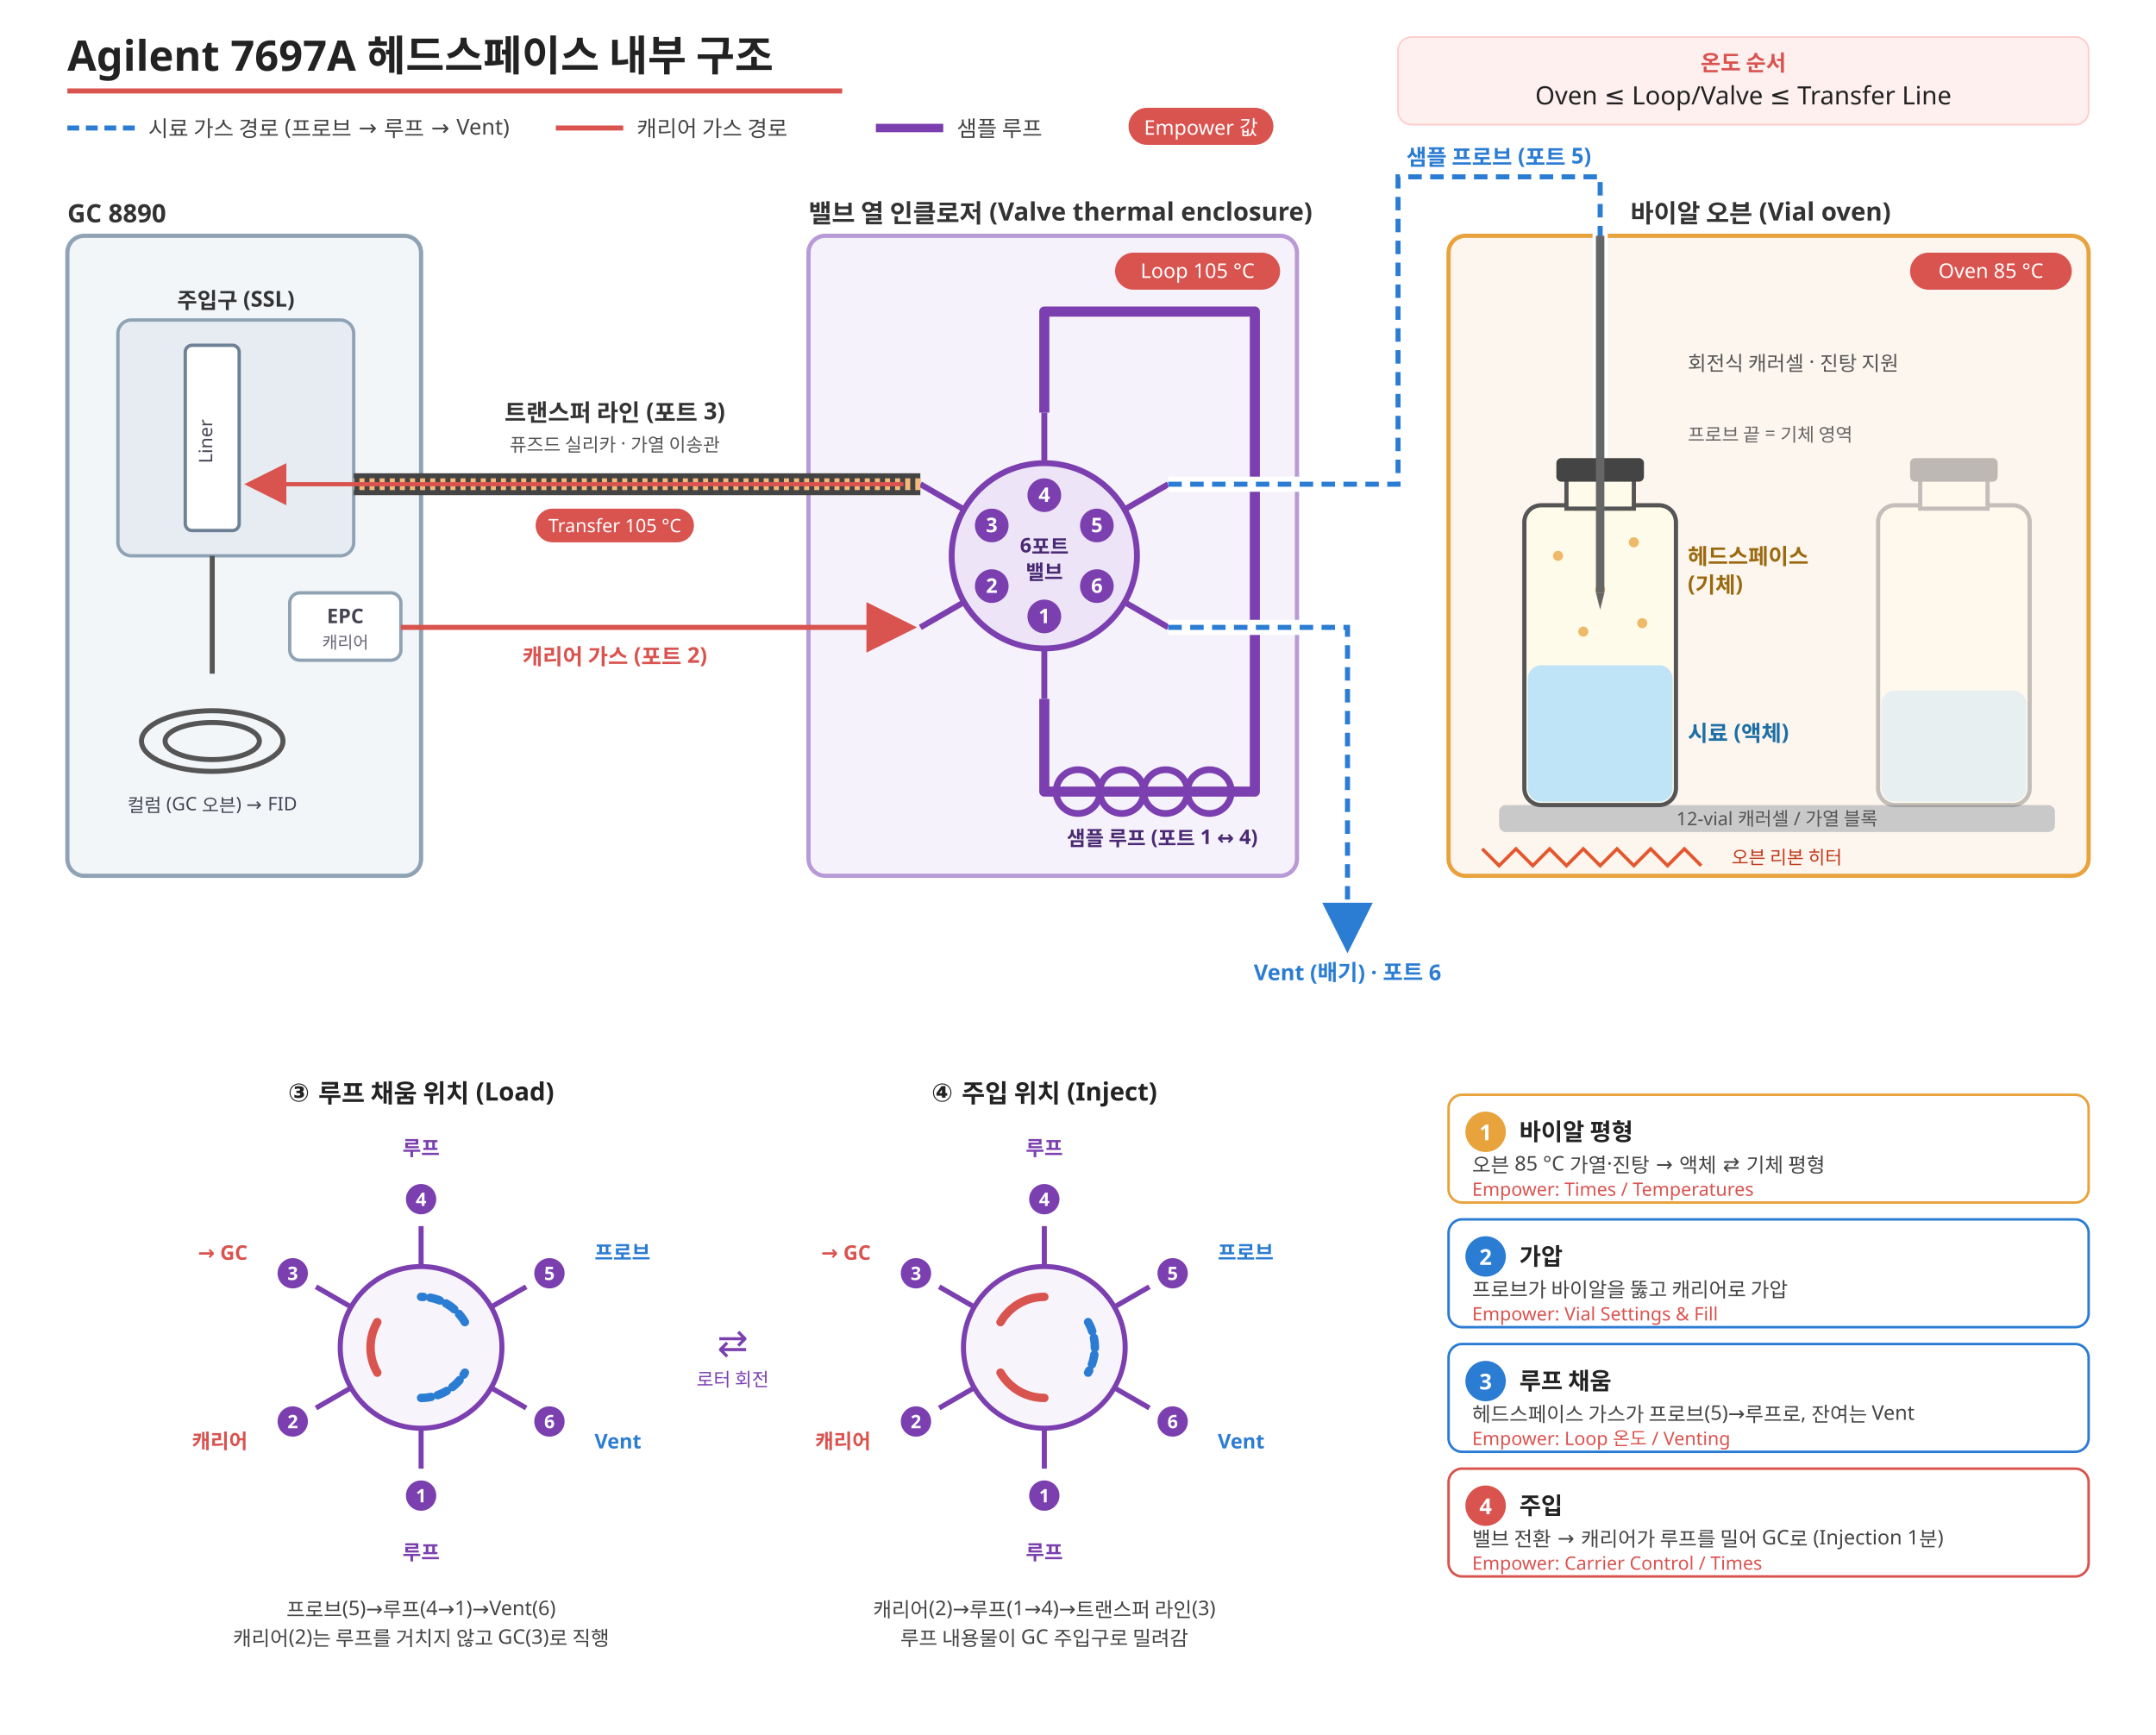
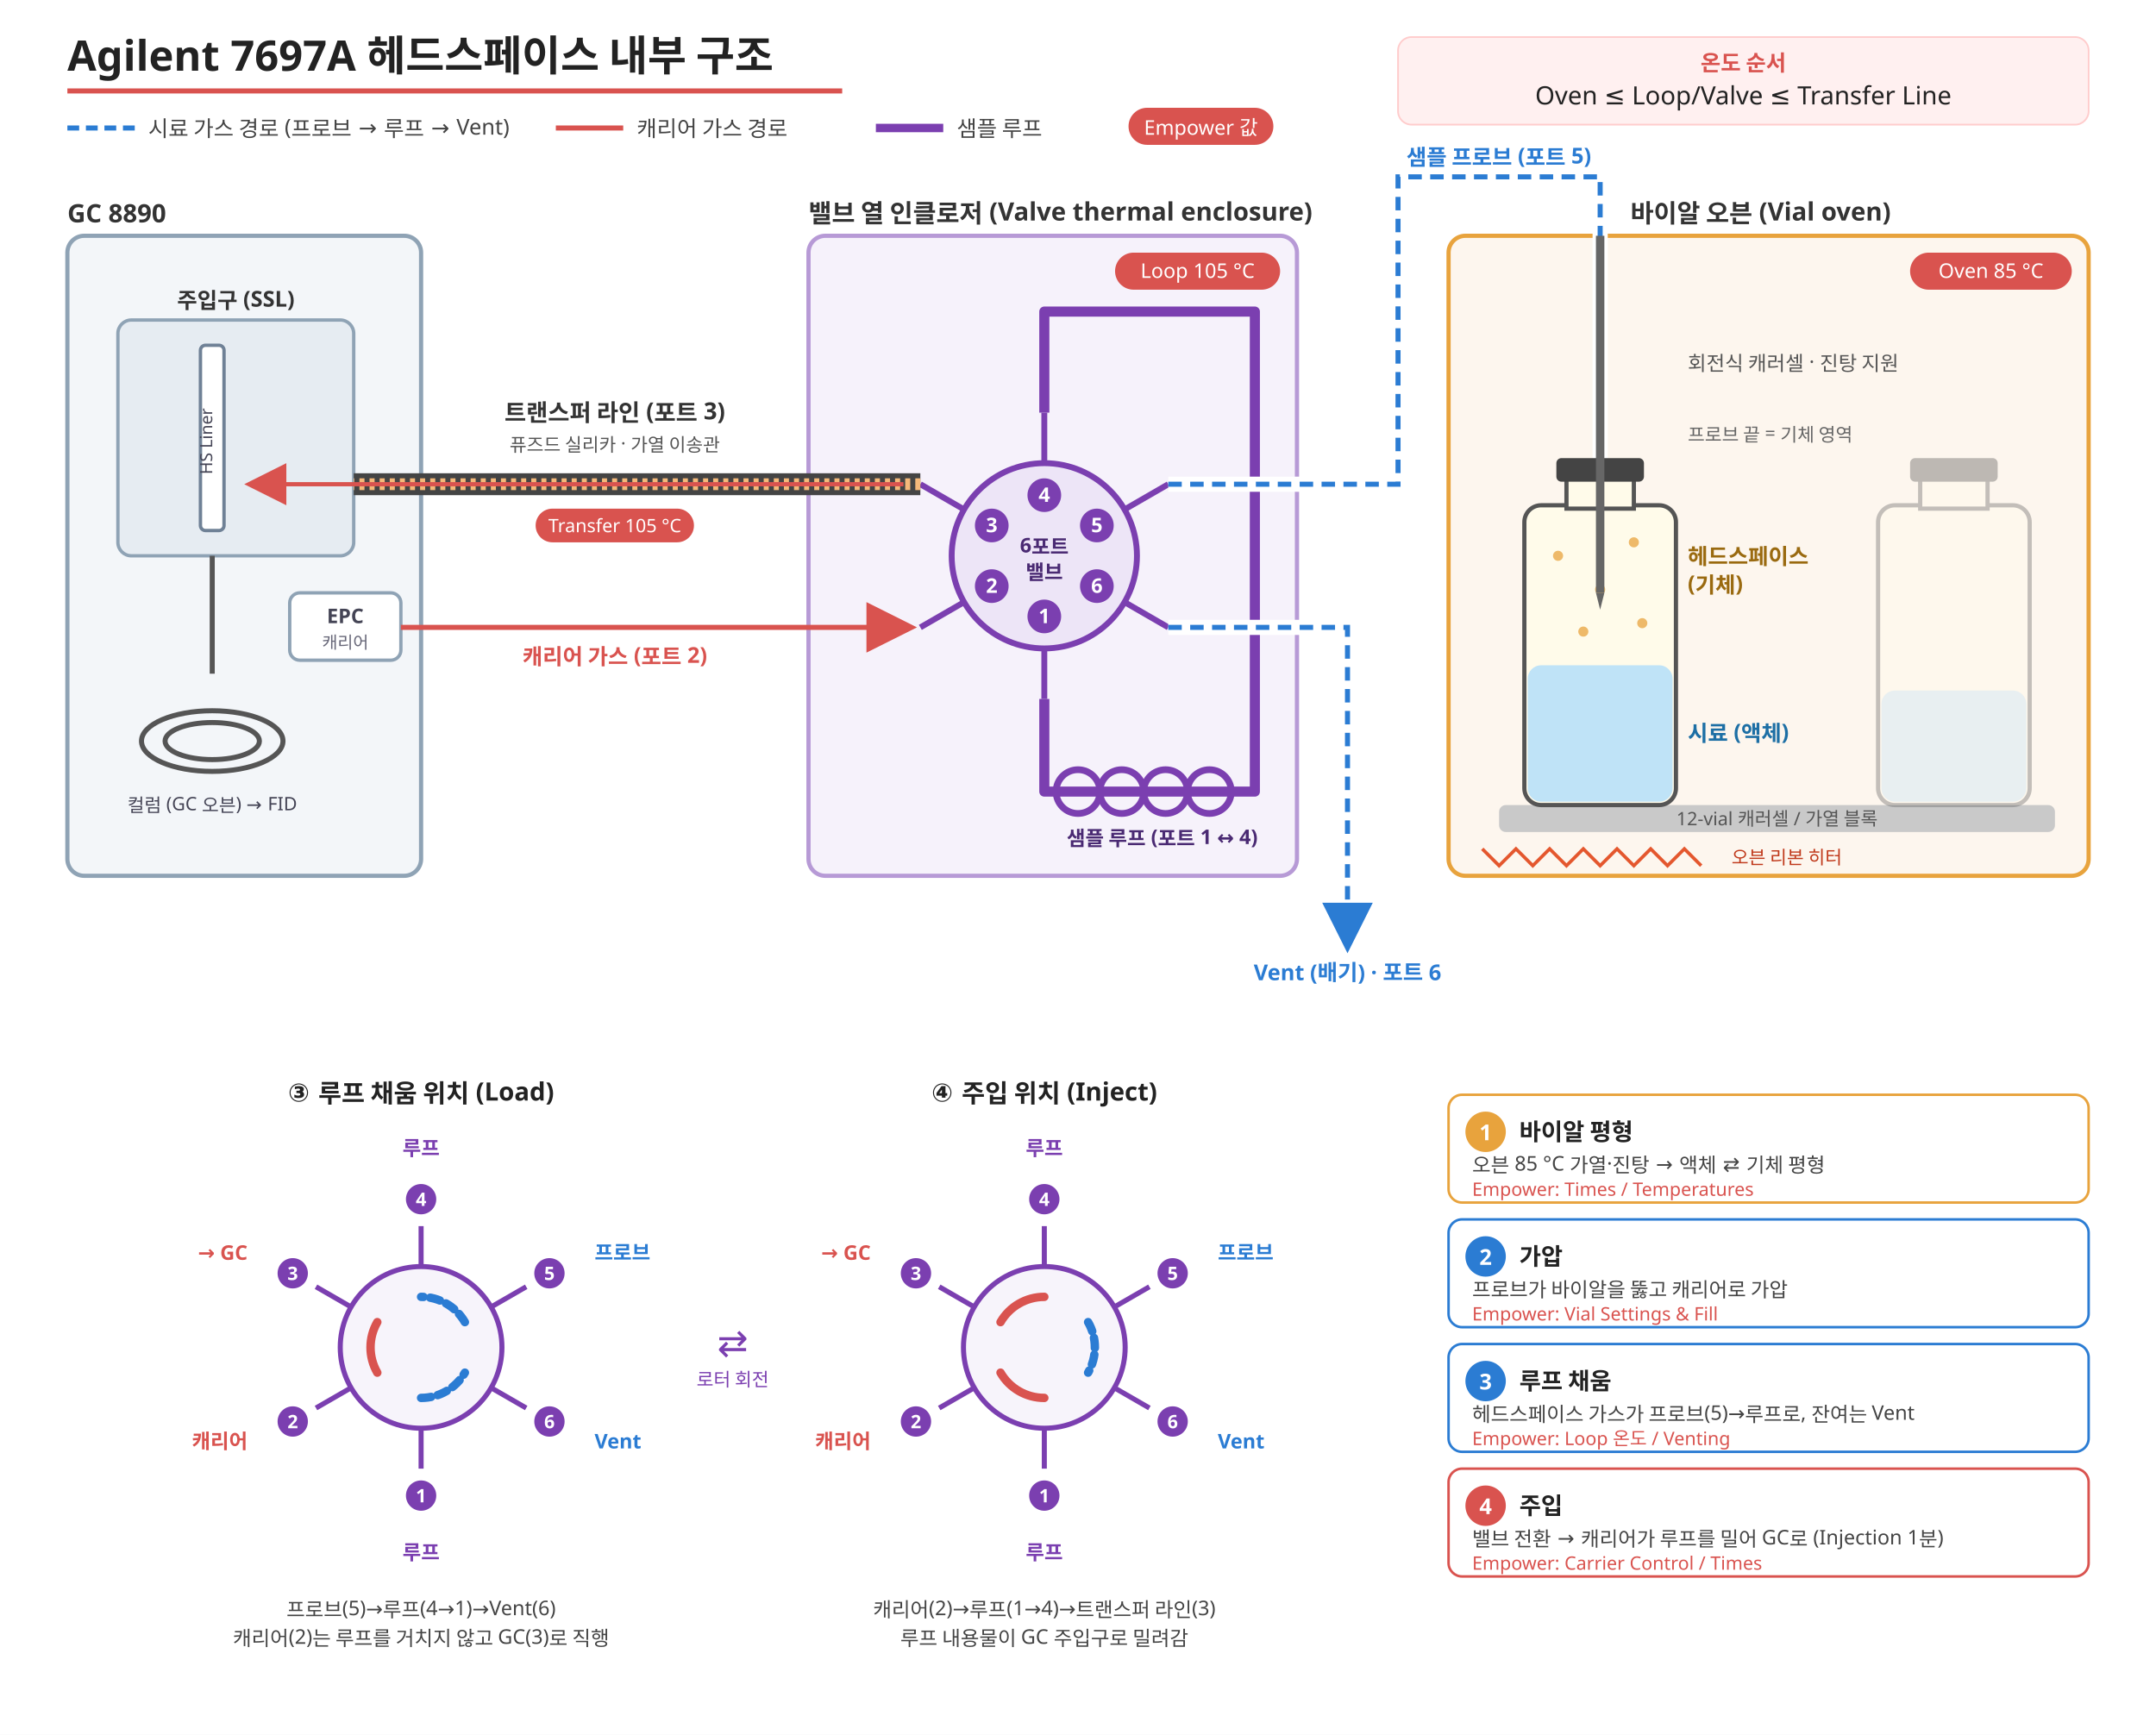
<svg xmlns="http://www.w3.org/2000/svg" width="1280" height="1030" viewBox="0 0 1280 1030" font-family="'WenQuanYi Zen Hei','Malgun Gothic',sans-serif">
  <defs>
    <marker id="aB" markerWidth="10" markerHeight="10" refX="8" refY="5" orient="auto">
      <path d="M0,0 L10,5 L0,10 z" fill="#2b7cd3" />
    </marker>
    <marker id="aR" markerWidth="10" markerHeight="10" refX="8" refY="5" orient="auto">
      <path d="M0,0 L10,5 L0,10 z" fill="#d9534f" />
    </marker>
  </defs>
  <rect width="1280" height="1030" fill="#fff" />
  <text x="40" y="42" font-size="25" font-weight="bold" fill="#222">Agilent 7697A 헤드스페이스 내부 구조</text>
  <line x1="40" y1="54" x2="500" y2="54" stroke="#d9534f" stroke-width="3" />
  <g font-size="13" fill="#444">
    <line x1="40" y1="76" x2="80" y2="76" stroke="#2b7cd3" stroke-width="3" stroke-dasharray="7 4" />
    <text x="88" y="81">시료 가스 경로 (프로브 → 루프 → Vent)</text>
    <line x1="330" y1="76" x2="370" y2="76" stroke="#d9534f" stroke-width="3" />
    <text x="378" y="81">캐리어 가스 경로</text>
    <line x1="520" y1="76" x2="560" y2="76" stroke="#7b3fb0" stroke-width="5" />
    <text x="568" y="81">샘플 루프</text>
    <rect x="670" y="64" width="86" height="22" rx="11" fill="#d9534f" />
    <text x="713" y="80" fill="#fff" text-anchor="middle" font-size="12">Empower 값</text>
  </g>
  <rect x="830" y="22" width="410" height="52" rx="8" fill="#fff0f0" stroke="#ffcccc" />
  <text x="1035" y="42" text-anchor="middle" font-size="13" fill="#d9534f" font-weight="bold">온도 순서</text>
  <text x="1035" y="62" text-anchor="middle" font-size="15" fill="#222">Oven ≤ Loop/Valve ≤ Transfer Line</text>
  <text x="40" y="132" font-size="15" font-weight="bold" fill="#333">GC 8890</text>
  <rect x="40" y="140" width="210" height="380" rx="10" fill="#f3f6f9" stroke="#8fa3b5" stroke-width="2.5" />
  <text x="480" y="132" font-size="15" font-weight="bold" fill="#333">밸브 열 인클로저 (Valve thermal enclosure)</text>
  <rect x="480" y="140" width="290" height="380" rx="10" fill="#f6f2fb" stroke="#b79ad6" stroke-width="2.5" />
  <rect x="662" y="150" width="98" height="22" rx="11" fill="#d9534f" />
  <text x="711" y="165" fill="#fff" text-anchor="middle" font-size="12">Loop 105 °C</text>
  <text x="968" y="132" font-size="15" font-weight="bold" fill="#333">바이알 오븐 (Vial oven)</text>
  <rect x="860" y="140" width="380" height="380" rx="10" fill="#fdf6ee" stroke="#e8a33d" stroke-width="2.5" />
  <rect x="1134" y="150" width="96" height="22" rx="11" fill="#d9534f" />
  <text x="1182" y="165" fill="#fff" text-anchor="middle" font-size="12">Oven 85 °C</text>
  <rect x="70" y="190" width="140" height="140" rx="8" fill="#e6ecf2" stroke="#8fa3b5" stroke-width="2" />
  <text x="140" y="183" text-anchor="middle" font-size="13" font-weight="bold" fill="#333">주입구 (SSL)</text>
-   <rect x="110" y="205" width="32" height="110" rx="4" fill="#fff" stroke="#6f8196" stroke-width="2" />
-   <text x="126" y="262" text-anchor="middle" font-size="11" fill="#445" transform="rotate(-90 126 262)">Liner</text>
+   <rect x="119" y="205" width="14" height="110" rx="3" fill="#fff" stroke="#6f8196" stroke-width="2" />
+   <text x="126" y="262" text-anchor="middle" font-size="10" fill="#445" transform="rotate(-90 126 262)">HS Liner</text>
  <line x1="126" y1="330" x2="126" y2="400" stroke="#555" stroke-width="3" />
  <ellipse cx="126" cy="440" rx="42" ry="18" fill="none" stroke="#555" stroke-width="3" />
  <ellipse cx="126" cy="440" rx="28" ry="11" fill="none" stroke="#555" stroke-width="3" />
  <text x="126" y="482" text-anchor="middle" font-size="11" fill="#445">컬럼 (GC 오븐) → FID</text>
  <rect x="172" y="352" width="66" height="40" rx="6" fill="#fff" stroke="#8fa3b5" stroke-width="2" />
  <text x="205" y="370" text-anchor="middle" font-size="12" font-weight="bold" fill="#445">EPC</text>
  <text x="205" y="385" text-anchor="middle" font-size="10" fill="#667">캐리어</text>
  <path d="M620,245 L620,185 L745,185 L745,470 L620,470 L620,415" fill="none" stroke="#7b3fb0" stroke-width="6" stroke-linejoin="round" />
  <circle cx="640" cy="470" r="13" fill="none" stroke="#7b3fb0" stroke-width="4" />
  <circle cx="666" cy="470" r="13" fill="none" stroke="#7b3fb0" stroke-width="4" />
  <circle cx="692" cy="470" r="13" fill="none" stroke="#7b3fb0" stroke-width="4" />
  <circle cx="718" cy="470" r="13" fill="none" stroke="#7b3fb0" stroke-width="4" />
  <text x="690" y="502" text-anchor="middle" font-size="12" font-weight="bold" fill="#4a2a73">샘플 루프 (포트 1 ↔ 4)</text>
  <line x1="620.0" y1="383.0" x2="620.0" y2="415.0" stroke="#7b3fb0" stroke-width="3.5" />
  <line x1="574.1" y1="356.5" x2="546.4" y2="372.5" stroke="#7b3fb0" stroke-width="3.5" />
  <line x1="574.1" y1="303.5" x2="546.4" y2="287.5" stroke="#7b3fb0" stroke-width="3.5" />
  <line x1="620.0" y1="277.0" x2="620.0" y2="245.0" stroke="#7b3fb0" stroke-width="3.5" />
  <line x1="665.9" y1="303.5" x2="693.6" y2="287.5" stroke="#7b3fb0" stroke-width="3.5" />
  <line x1="665.9" y1="356.5" x2="693.6" y2="372.5" stroke="#7b3fb0" stroke-width="3.5" />
  <circle cx="620" cy="330" r="55" fill="#ede5f7" stroke="#7b3fb0" stroke-width="3.5" />
  <text x="620" y="328" text-anchor="middle" font-size="12" font-weight="bold" fill="#4a2a73">6포트</text>
  <text x="620" y="344" text-anchor="middle" font-size="12" font-weight="bold" fill="#4a2a73">밸브</text>
  <circle cx="620.0" cy="366.0" r="10" fill="#7b3fb0" />
  <text x="620.0" y="370.0" text-anchor="middle" font-size="12" font-weight="bold" fill="#fff">1</text>
  <circle cx="588.8" cy="348.0" r="10" fill="#7b3fb0" />
  <text x="588.8" y="352.0" text-anchor="middle" font-size="12" font-weight="bold" fill="#fff">2</text>
  <circle cx="588.8" cy="312.0" r="10" fill="#7b3fb0" />
  <text x="588.8" y="316.0" text-anchor="middle" font-size="12" font-weight="bold" fill="#fff">3</text>
  <circle cx="620.0" cy="294.0" r="10" fill="#7b3fb0" />
  <text x="620.0" y="298.0" text-anchor="middle" font-size="12" font-weight="bold" fill="#fff">4</text>
  <circle cx="651.2" cy="312.0" r="10" fill="#7b3fb0" />
  <text x="651.2" y="316.0" text-anchor="middle" font-size="12" font-weight="bold" fill="#fff">5</text>
  <circle cx="651.2" cy="348.0" r="10" fill="#7b3fb0" />
  <text x="651.2" y="352.0" text-anchor="middle" font-size="12" font-weight="bold" fill="#fff">6</text>
  <path d="M693.6,287.5 L830,287.5 L830,105 L950,105 L950,352" fill="none" stroke="#fff" stroke-width="9" />
  <path d="M693.6,287.5 L830,287.5 L830,105 L950,105 L950,352" fill="none" stroke="#2b7cd3" stroke-width="3" stroke-dasharray="8 5" />
  <path d="M693.6,287.5 L790,287.5" stroke="#2b7cd3" stroke-width="3" fill="none" marker-end="url(#aB)" opacity="0" />
  <path d="M693.6,372.5 L800,372.5 L800,560" fill="none" stroke="#fff" stroke-width="9" />
  <path d="M693.6,372.5 L800,372.5 L800,560" fill="none" stroke="#2b7cd3" stroke-width="3" stroke-dasharray="8 5" marker-end="url(#aB)" />
  <text x="800" y="582" text-anchor="middle" font-size="13" font-weight="bold" fill="#2b7cd3">Vent (배기) · 포트 6</text>
  <line x1="546.4" y1="287.5" x2="210" y2="287.5" stroke="#444" stroke-width="13" />
  <line x1="546.4" y1="287.5" x2="210" y2="287.5" stroke="#f5b97a" stroke-width="7" stroke-dasharray="3 3" />
  <line x1="536.4" y1="287.5" x2="150" y2="287.5" stroke="#d9534f" stroke-width="2.5" marker-end="url(#aR)" />
  <text x="365" y="250" text-anchor="middle" font-size="14" font-weight="bold" fill="#333">트랜스퍼 라인 (포트 3)</text>
  <text x="365" y="268" text-anchor="middle" font-size="11" fill="#555">퓨즈드 실리카 · 가열 이송관</text>
  <rect x="318" y="302" width="94" height="20" rx="10" fill="#d9534f" />
  <text x="365" y="316" fill="#fff" text-anchor="middle" font-size="11">Transfer 105 °C</text>
  <line x1="238" y1="372.5" x2="538.4" y2="372.5" stroke="#d9534f" stroke-width="3" marker-end="url(#aR)" />
  <text x="365" y="394.5" text-anchor="middle" font-size="13" font-weight="bold" fill="#d9534f">캐리어 가스 (포트 2)</text>
  <text x="835" y="98" font-size="13" font-weight="bold" fill="#2b7cd3">샘플 프로브 (포트 5)</text>
  <rect x="890" y="478" width="330" height="16" rx="4" fill="#c9c9c9" />
  <text x="1055" y="490" font-size="11" fill="#555" text-anchor="middle">12-vial 캐러셀 / 가열 블록</text>
  <rect x="905" y="300" width="90" height="178" rx="10" fill="#fffbea" stroke="#555" stroke-width="2.5" />
  <rect x="907" y="395" width="86" height="81" rx="8" fill="#bfe3f7" />
  <g fill="#e8a33d" opacity=".75">
    <circle cx="925" cy="330" r="3" />
    <circle cx="950" cy="350" r="3" />
    <circle cx="970" cy="322" r="3" />
    <circle cx="940" cy="375" r="3" />
    <circle cx="975" cy="370" r="3" />
  </g>
  <rect x="930" y="282" width="40" height="20" fill="#fffbea" stroke="#555" stroke-width="2.5" />
  <rect x="924" y="272" width="52" height="14" rx="3" fill="#444" />
  <g opacity=".35">
    <rect x="1115" y="300" width="90" height="178" rx="10" fill="#fffbea" stroke="#555" stroke-width="2.5" />
    <rect x="1117" y="410" width="86" height="66" rx="8" fill="#bfe3f7" />
    <rect x="1140" y="282" width="40" height="20" fill="#fffbea" stroke="#555" stroke-width="2.5" />
    <rect x="1134" y="272" width="52" height="14" rx="3" fill="#444" />
  </g>
  <rect x="947.5" y="140" width="5" height="212" fill="#666" />
  <polygon points="947.5,352 952.5,352 950,362" fill="#666" />
  <text x="1002" y="335" font-size="13" fill="#9a6a10" font-weight="bold">헤드스페이스</text>
  <text x="1002" y="351" font-size="13" fill="#9a6a10" font-weight="bold">(기체)</text>
  <text x="1002" y="440" font-size="13" fill="#1d6fa5" font-weight="bold">시료 (액체)</text>
  <text x="1002" y="220" font-size="12" fill="#555">회전식 캐러셀 · 진탕 지원</text>
  <text x="1002" y="262" font-size="11" fill="#666">프로브 끝 = 기체 영역</text>
  <path d="M880,504 L890,514 L900,504 L910,514 L920,504 L930,514 L940,504 L950,514 L960,504 L970,514 L980,504 L990,514 L1000,504 L1010,514" fill="none" stroke="#e4572e" stroke-width="2" />
  <text x="1028" y="513" font-size="11" fill="#c0391b">오븐 리본 히터</text>
  <text x="250" y="654" text-anchor="middle" font-size="15" font-weight="bold" fill="#222">③ 루프 채움 위치 (Load)</text>
  <circle cx="250" cy="800" r="48" fill="#f7f4fb" stroke="#7b3fb0" stroke-width="3" />
  <line x1="250.0" y1="848.0" x2="250.0" y2="872.0" stroke="#7b3fb0" stroke-width="3" />
  <line x1="208.4" y1="824.0" x2="187.6" y2="836.0" stroke="#7b3fb0" stroke-width="3" />
  <line x1="208.4" y1="776.0" x2="187.6" y2="764.0" stroke="#7b3fb0" stroke-width="3" />
  <line x1="250.0" y1="752.0" x2="250.0" y2="728.0" stroke="#7b3fb0" stroke-width="3" />
  <line x1="291.6" y1="776.0" x2="312.4" y2="764.0" stroke="#7b3fb0" stroke-width="3" />
  <line x1="291.6" y1="824.0" x2="312.4" y2="836.0" stroke="#7b3fb0" stroke-width="3" />
  <path d="M276.0,785.0 A30,30 0 0 0 250.0,770.0" fill="none" stroke="#2b7cd3" stroke-width="5" stroke-linecap="round" stroke-dasharray="6 4" />
  <path d="M250.0,830.0 A30,30 0 0 0 276.0,815.0" fill="none" stroke="#2b7cd3" stroke-width="5" stroke-linecap="round" stroke-dasharray="6 4" />
  <path d="M224.0,815.0 A30,30 0 0 1 224.0,785.0" fill="none" stroke="#d9534f" stroke-width="5" stroke-linecap="round" />
  <circle cx="250.0" cy="888.0" r="9" fill="#7b3fb0" />
  <text x="250.0" y="892.0" text-anchor="middle" font-size="11" font-weight="bold" fill="#fff">1</text>
  <text x="250.0" y="926.0" text-anchor="middle" font-size="12" font-weight="bold" fill="#7b3fb0">루프</text>
  <circle cx="173.8" cy="844.0" r="9" fill="#7b3fb0" />
  <text x="173.8" y="848.0" text-anchor="middle" font-size="11" font-weight="bold" fill="#fff">2</text>
  <text x="147.0" y="860.0" text-anchor="end" font-size="12" font-weight="bold" fill="#d9534f">캐리어</text>
  <circle cx="173.8" cy="756.0" r="9" fill="#7b3fb0" />
  <text x="173.8" y="760.0" text-anchor="middle" font-size="11" font-weight="bold" fill="#fff">3</text>
  <text x="147.0" y="748.0" text-anchor="end" font-size="12" font-weight="bold" fill="#d9534f">→ GC</text>
  <circle cx="250.0" cy="712.0" r="9" fill="#7b3fb0" />
  <text x="250.0" y="716.0" text-anchor="middle" font-size="11" font-weight="bold" fill="#fff">4</text>
  <text x="250.0" y="686.0" text-anchor="middle" font-size="12" font-weight="bold" fill="#7b3fb0">루프</text>
  <circle cx="326.2" cy="756.0" r="9" fill="#7b3fb0" />
  <text x="326.2" y="760.0" text-anchor="middle" font-size="11" font-weight="bold" fill="#fff">5</text>
  <text x="353.0" y="748.0" text-anchor="start" font-size="12" font-weight="bold" fill="#2b7cd3">프로브</text>
  <circle cx="326.2" cy="844.0" r="9" fill="#7b3fb0" />
  <text x="326.2" y="848.0" text-anchor="middle" font-size="11" font-weight="bold" fill="#fff">6</text>
  <text x="353.0" y="860.0" text-anchor="start" font-size="12" font-weight="bold" fill="#2b7cd3">Vent</text>
  <text x="250" y="960" text-anchor="middle" font-size="12" fill="#444">프로브(5)→루프(4→1)→Vent(6)</text>
  <text x="250" y="977" text-anchor="middle" font-size="12" fill="#444">캐리어(2)는 루프를 거치지 않고 GC(3)로 직행</text>
  <text x="620" y="654" text-anchor="middle" font-size="15" font-weight="bold" fill="#222">④ 주입 위치 (Inject)</text>
  <circle cx="620" cy="800" r="48" fill="#f7f4fb" stroke="#7b3fb0" stroke-width="3" />
  <line x1="620.0" y1="848.0" x2="620.0" y2="872.0" stroke="#7b3fb0" stroke-width="3" />
  <line x1="578.4" y1="824.0" x2="557.6" y2="836.0" stroke="#7b3fb0" stroke-width="3" />
  <line x1="578.4" y1="776.0" x2="557.6" y2="764.0" stroke="#7b3fb0" stroke-width="3" />
  <line x1="620.0" y1="752.0" x2="620.0" y2="728.0" stroke="#7b3fb0" stroke-width="3" />
  <line x1="661.6" y1="776.0" x2="682.4" y2="764.0" stroke="#7b3fb0" stroke-width="3" />
  <line x1="661.6" y1="824.0" x2="682.4" y2="836.0" stroke="#7b3fb0" stroke-width="3" />
  <path d="M594.0,815.0 A30,30 0 0 0 620.0,830.0" fill="none" stroke="#d9534f" stroke-width="5" stroke-linecap="round" />
  <path d="M620.0,770.0 A30,30 0 0 0 594.0,785.0" fill="none" stroke="#d9534f" stroke-width="5" stroke-linecap="round" />
  <path d="M646.0,785.0 A30,30 0 0 1 646.0,815.0" fill="none" stroke="#2b7cd3" stroke-width="5" stroke-linecap="round" stroke-dasharray="6 4" />
  <circle cx="620.0" cy="888.0" r="9" fill="#7b3fb0" />
  <text x="620.0" y="892.0" text-anchor="middle" font-size="11" font-weight="bold" fill="#fff">1</text>
  <text x="620.0" y="926.0" text-anchor="middle" font-size="12" font-weight="bold" fill="#7b3fb0">루프</text>
  <circle cx="543.8" cy="844.0" r="9" fill="#7b3fb0" />
  <text x="543.8" y="848.0" text-anchor="middle" font-size="11" font-weight="bold" fill="#fff">2</text>
  <text x="517.0" y="860.0" text-anchor="end" font-size="12" font-weight="bold" fill="#d9534f">캐리어</text>
  <circle cx="543.8" cy="756.0" r="9" fill="#7b3fb0" />
  <text x="543.8" y="760.0" text-anchor="middle" font-size="11" font-weight="bold" fill="#fff">3</text>
  <text x="517.0" y="748.0" text-anchor="end" font-size="12" font-weight="bold" fill="#d9534f">→ GC</text>
  <circle cx="620.0" cy="712.0" r="9" fill="#7b3fb0" />
  <text x="620.0" y="716.0" text-anchor="middle" font-size="11" font-weight="bold" fill="#fff">4</text>
  <text x="620.0" y="686.0" text-anchor="middle" font-size="12" font-weight="bold" fill="#7b3fb0">루프</text>
  <circle cx="696.2" cy="756.0" r="9" fill="#7b3fb0" />
  <text x="696.2" y="760.0" text-anchor="middle" font-size="11" font-weight="bold" fill="#fff">5</text>
  <text x="723.0" y="748.0" text-anchor="start" font-size="12" font-weight="bold" fill="#2b7cd3">프로브</text>
  <circle cx="696.2" cy="844.0" r="9" fill="#7b3fb0" />
  <text x="696.2" y="848.0" text-anchor="middle" font-size="11" font-weight="bold" fill="#fff">6</text>
  <text x="723.0" y="860.0" text-anchor="start" font-size="12" font-weight="bold" fill="#2b7cd3">Vent</text>
  <text x="620" y="960" text-anchor="middle" font-size="12" fill="#444">캐리어(2)→루프(1→4)→트랜스퍼 라인(3)</text>
  <text x="620" y="977" text-anchor="middle" font-size="12" fill="#444">루프 내용물이 GC 주입구로 밀려감</text>
  <text x="435" y="805" text-anchor="middle" font-size="22" fill="#7b3fb0">⇄</text>
  <text x="435" y="823" text-anchor="middle" font-size="11" fill="#7b3fb0">로터 회전</text>
  <rect x="860" y="650" width="380" height="64" rx="8" fill="#fff" stroke="#e8a33d" stroke-width="1.5" />
  <circle cx="882" cy="672" r="12" fill="#e8a33d" />
  <text x="882" y="677" text-anchor="middle" font-size="13" font-weight="bold" fill="#fff">1</text>
  <text x="902" y="677" font-size="14" font-weight="bold" fill="#222">바이알 평형</text>
  <text x="874" y="696" font-size="12" fill="#444">오븐 85 °C 가열·진탕 → 액체 ⇄ 기체 평형</text>
  <text x="874" y="710" font-size="11" fill="#d9534f">Empower: Times / Temperatures</text>
  <rect x="860" y="724" width="380" height="64" rx="8" fill="#fff" stroke="#2b7cd3" stroke-width="1.5" />
  <circle cx="882" cy="746" r="12" fill="#2b7cd3" />
  <text x="882" y="751" text-anchor="middle" font-size="13" font-weight="bold" fill="#fff">2</text>
  <text x="902" y="751" font-size="14" font-weight="bold" fill="#222">가압</text>
  <text x="874" y="770" font-size="12" fill="#444">프로브가 바이알을 뚫고 캐리어로 가압</text>
  <text x="874" y="784" font-size="11" fill="#d9534f">Empower: Vial Settings &amp; Fill</text>
  <rect x="860" y="798" width="380" height="64" rx="8" fill="#fff" stroke="#2b7cd3" stroke-width="1.5" />
  <circle cx="882" cy="820" r="12" fill="#2b7cd3" />
  <text x="882" y="825" text-anchor="middle" font-size="13" font-weight="bold" fill="#fff">3</text>
  <text x="902" y="825" font-size="14" font-weight="bold" fill="#222">루프 채움</text>
  <text x="874" y="844" font-size="12" fill="#444">헤드스페이스 가스가 프로브(5)→루프로, 잔여는 Vent</text>
  <text x="874" y="858" font-size="11" fill="#d9534f">Empower: Loop 온도 / Venting</text>
  <rect x="860" y="872" width="380" height="64" rx="8" fill="#fff" stroke="#d9534f" stroke-width="1.5" />
  <circle cx="882" cy="894" r="12" fill="#d9534f" />
  <text x="882" y="899" text-anchor="middle" font-size="13" font-weight="bold" fill="#fff">4</text>
  <text x="902" y="899" font-size="14" font-weight="bold" fill="#222">주입</text>
  <text x="874" y="918" font-size="12" fill="#444">밸브 전환 → 캐리어가 루프를 밀어 GC로 (Injection 1분)</text>
  <text x="874" y="932" font-size="11" fill="#d9534f">Empower: Carrier Control / Times</text>
</svg>
